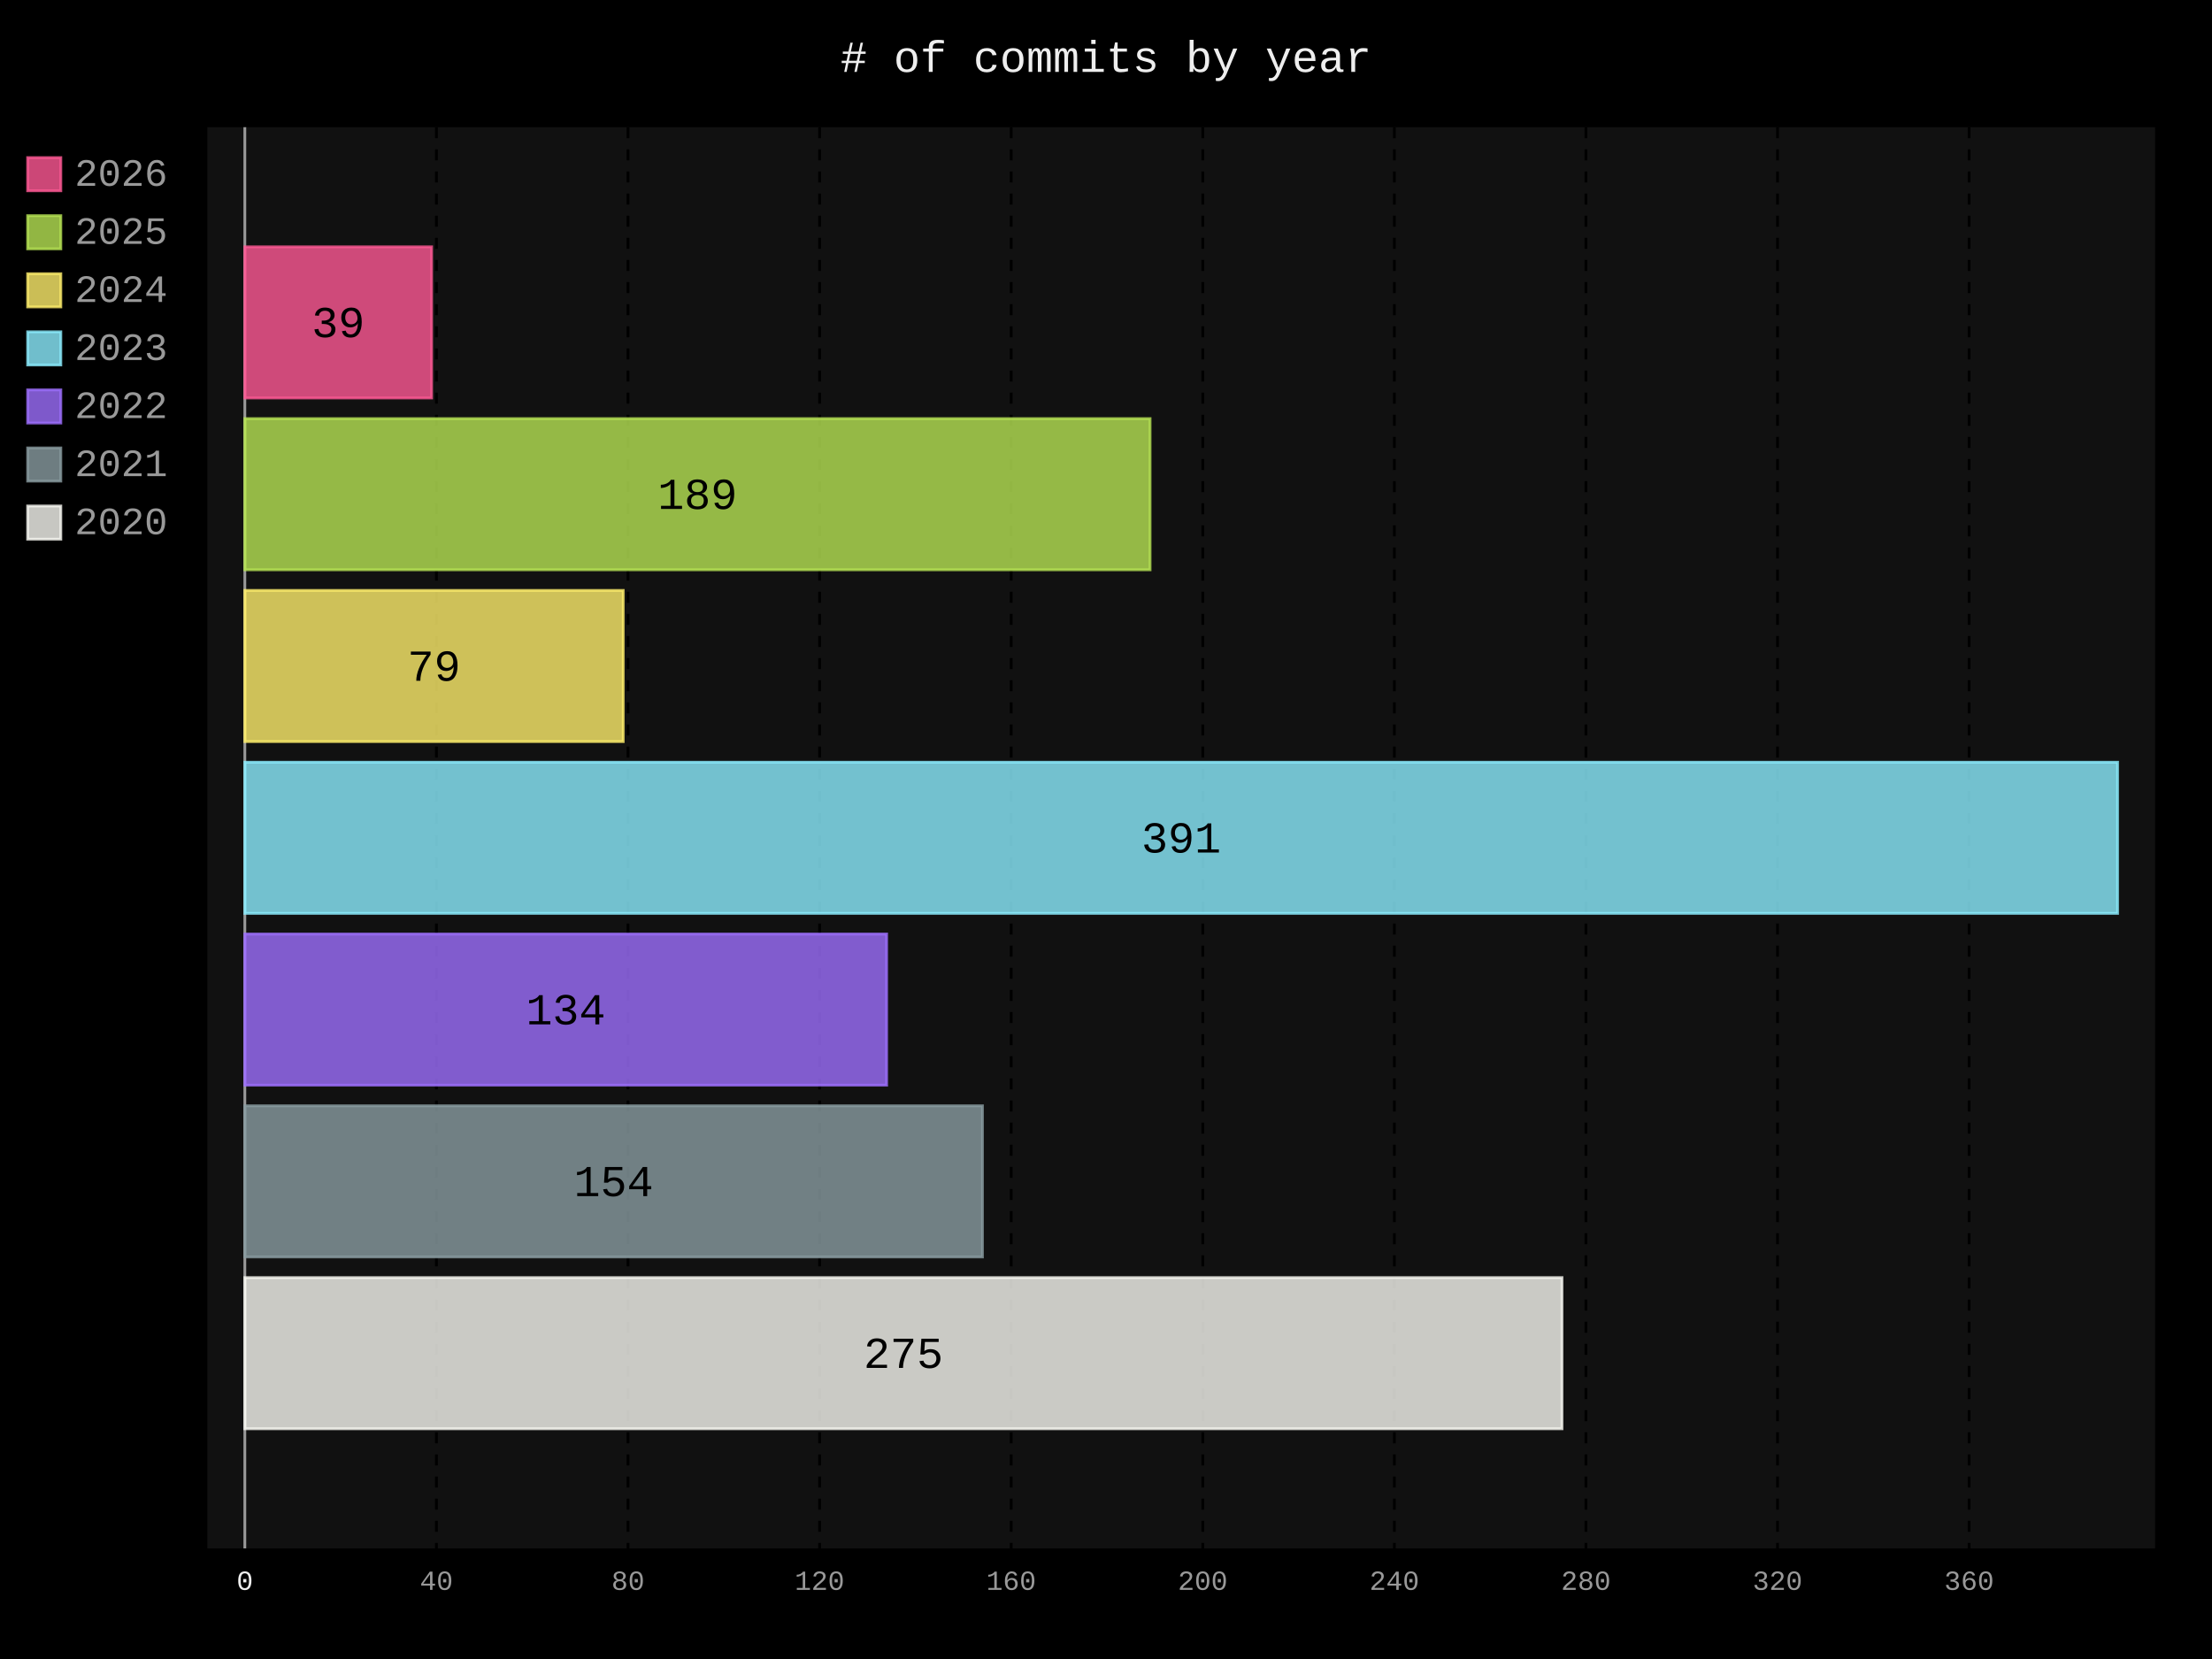
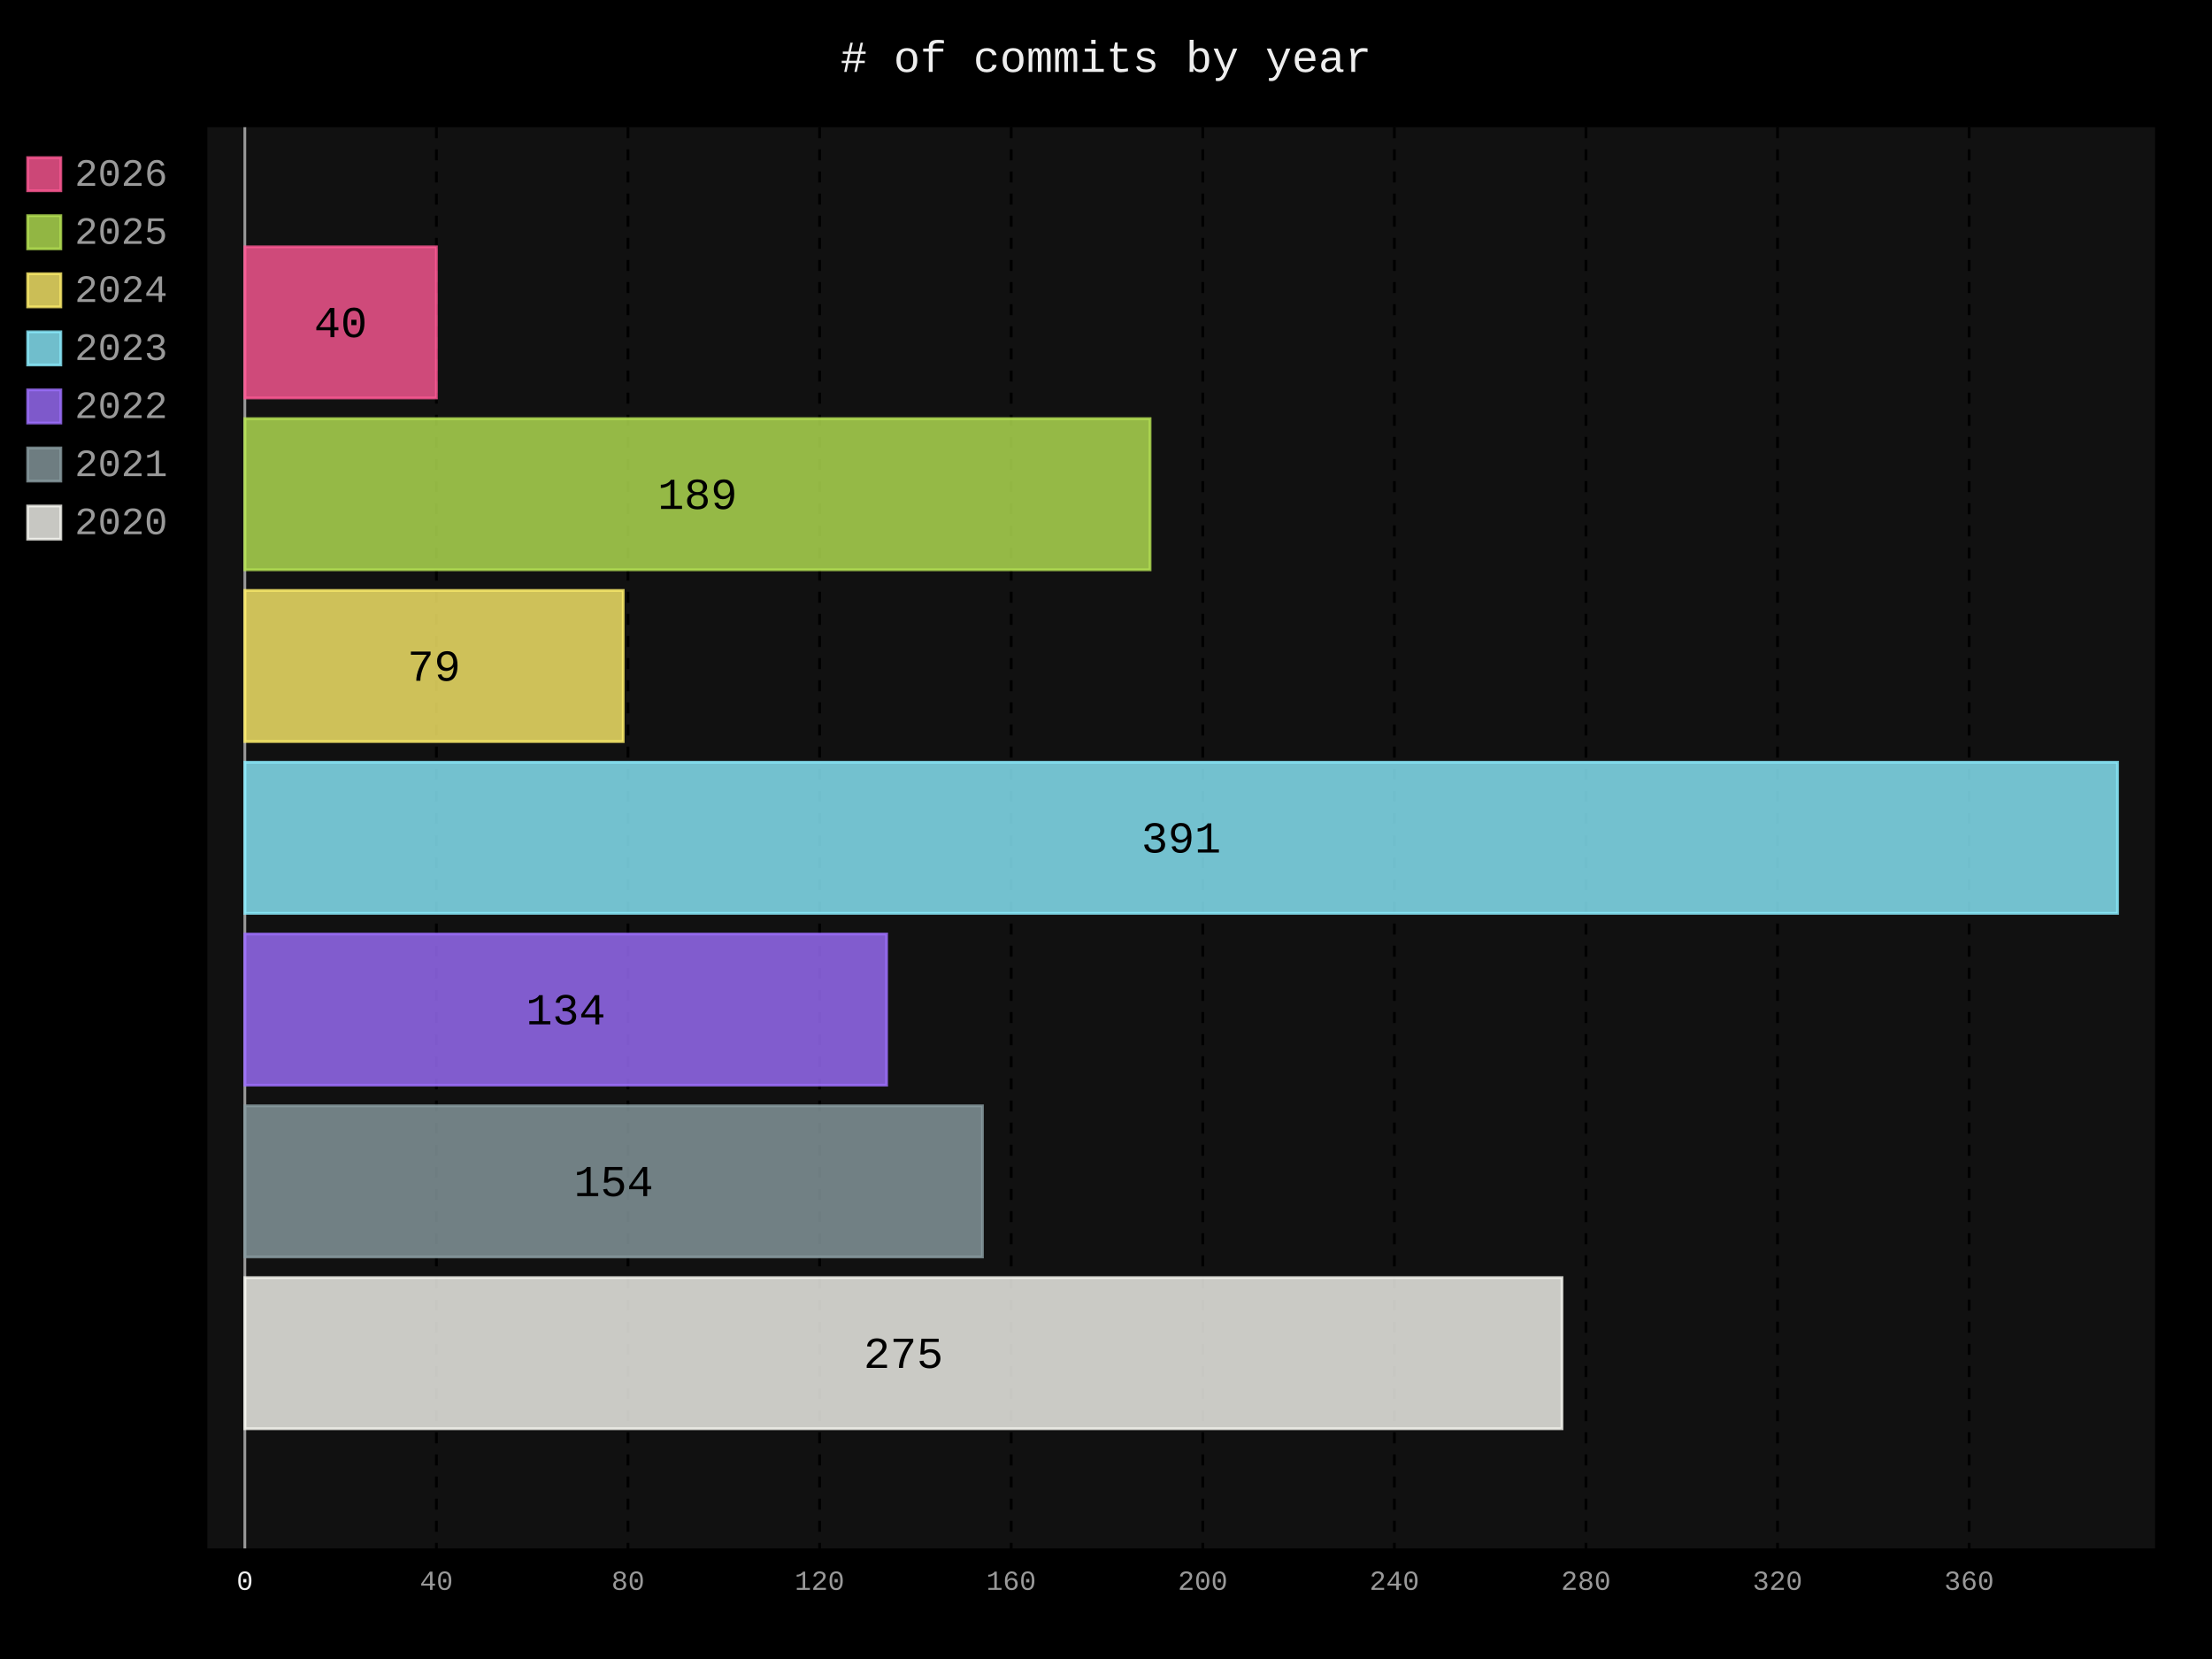
- <svg xmlns="http://www.w3.org/2000/svg" id="chart-16a387a8-c042-46d9-ad56-7d21bb3a9171" class="pygal-chart" viewBox="0 0 800 600">
+ <svg xmlns="http://www.w3.org/2000/svg" id="chart-cf4a9510-b0b2-442f-ae75-e3fb66a57b27" class="pygal-chart" viewBox="0 0 800 600">
  <defs>
-     <style type="text/css">#chart-16a387a8-c042-46d9-ad56-7d21bb3a9171{-webkit-user-select:none;-webkit-font-smoothing:antialiased;font-family:Consolas,"Liberation Mono",Menlo,Courier,monospace}#chart-16a387a8-c042-46d9-ad56-7d21bb3a9171 .title{font-family:Consolas,"Liberation Mono",Menlo,Courier,monospace;font-size:16px}#chart-16a387a8-c042-46d9-ad56-7d21bb3a9171 .legends .legend text{font-family:Consolas,"Liberation Mono",Menlo,Courier,monospace;font-size:14px}#chart-16a387a8-c042-46d9-ad56-7d21bb3a9171 .axis text{font-family:Consolas,"Liberation Mono",Menlo,Courier,monospace;font-size:10px}#chart-16a387a8-c042-46d9-ad56-7d21bb3a9171 .axis text.major{font-family:Consolas,"Liberation Mono",Menlo,Courier,monospace;font-size:10px}#chart-16a387a8-c042-46d9-ad56-7d21bb3a9171 .text-overlay text.value{font-family:Consolas,"Liberation Mono",Menlo,Courier,monospace;font-size:16px}#chart-16a387a8-c042-46d9-ad56-7d21bb3a9171 .text-overlay text.label{font-family:Consolas,"Liberation Mono",Menlo,Courier,monospace;font-size:10px}#chart-16a387a8-c042-46d9-ad56-7d21bb3a9171 .tooltip{font-family:Consolas,"Liberation Mono",Menlo,Courier,monospace;font-size:14px}#chart-16a387a8-c042-46d9-ad56-7d21bb3a9171 text.no_data{font-family:Consolas,"Liberation Mono",Menlo,Courier,monospace;font-size:64px}
- #chart-16a387a8-c042-46d9-ad56-7d21bb3a9171{background-color:black}#chart-16a387a8-c042-46d9-ad56-7d21bb3a9171 path,#chart-16a387a8-c042-46d9-ad56-7d21bb3a9171 line,#chart-16a387a8-c042-46d9-ad56-7d21bb3a9171 rect,#chart-16a387a8-c042-46d9-ad56-7d21bb3a9171 circle{-webkit-transition:250ms;-moz-transition:250ms;transition:250ms}#chart-16a387a8-c042-46d9-ad56-7d21bb3a9171 .graph &gt; .background{fill:black}#chart-16a387a8-c042-46d9-ad56-7d21bb3a9171 .plot &gt; .background{fill:#111}#chart-16a387a8-c042-46d9-ad56-7d21bb3a9171 .graph{fill:#999}#chart-16a387a8-c042-46d9-ad56-7d21bb3a9171 text.no_data{fill:#eee}#chart-16a387a8-c042-46d9-ad56-7d21bb3a9171 .title{fill:#eee}#chart-16a387a8-c042-46d9-ad56-7d21bb3a9171 .legends .legend text{fill:#999}#chart-16a387a8-c042-46d9-ad56-7d21bb3a9171 .legends .legend:hover text{fill:#eee}#chart-16a387a8-c042-46d9-ad56-7d21bb3a9171 .axis .line{stroke:#eee}#chart-16a387a8-c042-46d9-ad56-7d21bb3a9171 .axis .guide.line{stroke:#555}#chart-16a387a8-c042-46d9-ad56-7d21bb3a9171 .axis .major.line{stroke:#999}#chart-16a387a8-c042-46d9-ad56-7d21bb3a9171 .axis text.major{fill:#eee}#chart-16a387a8-c042-46d9-ad56-7d21bb3a9171 .axis.y .guides:hover .guide.line,#chart-16a387a8-c042-46d9-ad56-7d21bb3a9171 .line-graph .axis.x .guides:hover .guide.line,#chart-16a387a8-c042-46d9-ad56-7d21bb3a9171 .stackedline-graph .axis.x .guides:hover .guide.line,#chart-16a387a8-c042-46d9-ad56-7d21bb3a9171 .xy-graph .axis.x .guides:hover .guide.line{stroke:#eee}#chart-16a387a8-c042-46d9-ad56-7d21bb3a9171 .axis .guides:hover text{fill:#eee}#chart-16a387a8-c042-46d9-ad56-7d21bb3a9171 .reactive{fill-opacity:.8;stroke-opacity:.8;stroke-width:1}#chart-16a387a8-c042-46d9-ad56-7d21bb3a9171 .ci{stroke:#999}#chart-16a387a8-c042-46d9-ad56-7d21bb3a9171 .reactive.active,#chart-16a387a8-c042-46d9-ad56-7d21bb3a9171 .active .reactive{fill-opacity:.4;stroke-opacity:.9;stroke-width:4}#chart-16a387a8-c042-46d9-ad56-7d21bb3a9171 .ci .reactive.active{stroke-width:1.5}#chart-16a387a8-c042-46d9-ad56-7d21bb3a9171 .series text{fill:#eee}#chart-16a387a8-c042-46d9-ad56-7d21bb3a9171 .tooltip rect{fill:#111;stroke:#eee;-webkit-transition:opacity 250ms;-moz-transition:opacity 250ms;transition:opacity 250ms}#chart-16a387a8-c042-46d9-ad56-7d21bb3a9171 .tooltip .label{fill:#999}#chart-16a387a8-c042-46d9-ad56-7d21bb3a9171 .tooltip .label{fill:#999}#chart-16a387a8-c042-46d9-ad56-7d21bb3a9171 .tooltip .legend{font-size:.8em;fill:#555}#chart-16a387a8-c042-46d9-ad56-7d21bb3a9171 .tooltip .x_label{font-size:.6em;fill:#eee}#chart-16a387a8-c042-46d9-ad56-7d21bb3a9171 .tooltip .xlink{font-size:.5em;text-decoration:underline}#chart-16a387a8-c042-46d9-ad56-7d21bb3a9171 .tooltip .value{font-size:1.5em}#chart-16a387a8-c042-46d9-ad56-7d21bb3a9171 .bound{font-size:.5em}#chart-16a387a8-c042-46d9-ad56-7d21bb3a9171 .max-value{font-size:.75em;fill:#555}#chart-16a387a8-c042-46d9-ad56-7d21bb3a9171 .map-element{fill:#111;stroke:#555 !important}#chart-16a387a8-c042-46d9-ad56-7d21bb3a9171 .map-element .reactive{fill-opacity:inherit;stroke-opacity:inherit}#chart-16a387a8-c042-46d9-ad56-7d21bb3a9171 .color-0,#chart-16a387a8-c042-46d9-ad56-7d21bb3a9171 .color-0 a:visited{stroke:#ff5995;fill:#ff5995}#chart-16a387a8-c042-46d9-ad56-7d21bb3a9171 .color-1,#chart-16a387a8-c042-46d9-ad56-7d21bb3a9171 .color-1 a:visited{stroke:#b6e354;fill:#b6e354}#chart-16a387a8-c042-46d9-ad56-7d21bb3a9171 .color-2,#chart-16a387a8-c042-46d9-ad56-7d21bb3a9171 .color-2 a:visited{stroke:#feed6c;fill:#feed6c}#chart-16a387a8-c042-46d9-ad56-7d21bb3a9171 .color-3,#chart-16a387a8-c042-46d9-ad56-7d21bb3a9171 .color-3 a:visited{stroke:#8cedff;fill:#8cedff}#chart-16a387a8-c042-46d9-ad56-7d21bb3a9171 .color-4,#chart-16a387a8-c042-46d9-ad56-7d21bb3a9171 .color-4 a:visited{stroke:#9e6ffe;fill:#9e6ffe}#chart-16a387a8-c042-46d9-ad56-7d21bb3a9171 .color-5,#chart-16a387a8-c042-46d9-ad56-7d21bb3a9171 .color-5 a:visited{stroke:#899ca1;fill:#899ca1}#chart-16a387a8-c042-46d9-ad56-7d21bb3a9171 .color-6,#chart-16a387a8-c042-46d9-ad56-7d21bb3a9171 .color-6 a:visited{stroke:#f8f8f2;fill:#f8f8f2}#chart-16a387a8-c042-46d9-ad56-7d21bb3a9171 .text-overlay .color-0 text{fill:black}#chart-16a387a8-c042-46d9-ad56-7d21bb3a9171 .text-overlay .color-1 text{fill:black}#chart-16a387a8-c042-46d9-ad56-7d21bb3a9171 .text-overlay .color-2 text{fill:black}#chart-16a387a8-c042-46d9-ad56-7d21bb3a9171 .text-overlay .color-3 text{fill:black}#chart-16a387a8-c042-46d9-ad56-7d21bb3a9171 .text-overlay .color-4 text{fill:black}#chart-16a387a8-c042-46d9-ad56-7d21bb3a9171 .text-overlay .color-5 text{fill:black}#chart-16a387a8-c042-46d9-ad56-7d21bb3a9171 .text-overlay .color-6 text{fill:black}
- #chart-16a387a8-c042-46d9-ad56-7d21bb3a9171 text.no_data{text-anchor:middle}#chart-16a387a8-c042-46d9-ad56-7d21bb3a9171 .guide.line{fill:none}#chart-16a387a8-c042-46d9-ad56-7d21bb3a9171 .centered{text-anchor:middle}#chart-16a387a8-c042-46d9-ad56-7d21bb3a9171 .title{text-anchor:middle}#chart-16a387a8-c042-46d9-ad56-7d21bb3a9171 .legends .legend text{fill-opacity:1}#chart-16a387a8-c042-46d9-ad56-7d21bb3a9171 .axis.x text{text-anchor:middle}#chart-16a387a8-c042-46d9-ad56-7d21bb3a9171 .axis.x:not(.web) text[transform]{text-anchor:start}#chart-16a387a8-c042-46d9-ad56-7d21bb3a9171 .axis.x:not(.web) text[transform].backwards{text-anchor:end}#chart-16a387a8-c042-46d9-ad56-7d21bb3a9171 .axis.y text{text-anchor:end}#chart-16a387a8-c042-46d9-ad56-7d21bb3a9171 .axis.y text[transform].backwards{text-anchor:start}#chart-16a387a8-c042-46d9-ad56-7d21bb3a9171 .axis.y2 text{text-anchor:start}#chart-16a387a8-c042-46d9-ad56-7d21bb3a9171 .axis.y2 text[transform].backwards{text-anchor:end}#chart-16a387a8-c042-46d9-ad56-7d21bb3a9171 .axis .guide.line{stroke-dasharray:4,4;stroke:black}#chart-16a387a8-c042-46d9-ad56-7d21bb3a9171 .axis .major.guide.line{stroke-dasharray:6,6;stroke:black}#chart-16a387a8-c042-46d9-ad56-7d21bb3a9171 .horizontal .axis.y .guide.line,#chart-16a387a8-c042-46d9-ad56-7d21bb3a9171 .horizontal .axis.y2 .guide.line,#chart-16a387a8-c042-46d9-ad56-7d21bb3a9171 .vertical .axis.x .guide.line{opacity:0}#chart-16a387a8-c042-46d9-ad56-7d21bb3a9171 .horizontal .axis.always_show .guide.line,#chart-16a387a8-c042-46d9-ad56-7d21bb3a9171 .vertical .axis.always_show .guide.line{opacity:1 !important}#chart-16a387a8-c042-46d9-ad56-7d21bb3a9171 .axis.y .guides:hover .guide.line,#chart-16a387a8-c042-46d9-ad56-7d21bb3a9171 .axis.y2 .guides:hover .guide.line,#chart-16a387a8-c042-46d9-ad56-7d21bb3a9171 .axis.x .guides:hover .guide.line{opacity:1}#chart-16a387a8-c042-46d9-ad56-7d21bb3a9171 .axis .guides:hover text{opacity:1}#chart-16a387a8-c042-46d9-ad56-7d21bb3a9171 .nofill{fill:none}#chart-16a387a8-c042-46d9-ad56-7d21bb3a9171 .subtle-fill{fill-opacity:.2}#chart-16a387a8-c042-46d9-ad56-7d21bb3a9171 .dot{stroke-width:1px;fill-opacity:1;stroke-opacity:1}#chart-16a387a8-c042-46d9-ad56-7d21bb3a9171 .dot.active{stroke-width:5px}#chart-16a387a8-c042-46d9-ad56-7d21bb3a9171 .dot.negative{fill:transparent}#chart-16a387a8-c042-46d9-ad56-7d21bb3a9171 text,#chart-16a387a8-c042-46d9-ad56-7d21bb3a9171 tspan{stroke:none !important}#chart-16a387a8-c042-46d9-ad56-7d21bb3a9171 .series text.active{opacity:1}#chart-16a387a8-c042-46d9-ad56-7d21bb3a9171 .tooltip rect{fill-opacity:.95;stroke-width:.5}#chart-16a387a8-c042-46d9-ad56-7d21bb3a9171 .tooltip text{fill-opacity:1}#chart-16a387a8-c042-46d9-ad56-7d21bb3a9171 .showable{visibility:hidden}#chart-16a387a8-c042-46d9-ad56-7d21bb3a9171 .showable.shown{visibility:visible}#chart-16a387a8-c042-46d9-ad56-7d21bb3a9171 .gauge-background{fill:rgba(229,229,229,1);stroke:none}#chart-16a387a8-c042-46d9-ad56-7d21bb3a9171 .bg-lines{stroke:black;stroke-width:2px}</style>
+     <style type="text/css">#chart-cf4a9510-b0b2-442f-ae75-e3fb66a57b27{-webkit-user-select:none;-webkit-font-smoothing:antialiased;font-family:Consolas,"Liberation Mono",Menlo,Courier,monospace}#chart-cf4a9510-b0b2-442f-ae75-e3fb66a57b27 .title{font-family:Consolas,"Liberation Mono",Menlo,Courier,monospace;font-size:16px}#chart-cf4a9510-b0b2-442f-ae75-e3fb66a57b27 .legends .legend text{font-family:Consolas,"Liberation Mono",Menlo,Courier,monospace;font-size:14px}#chart-cf4a9510-b0b2-442f-ae75-e3fb66a57b27 .axis text{font-family:Consolas,"Liberation Mono",Menlo,Courier,monospace;font-size:10px}#chart-cf4a9510-b0b2-442f-ae75-e3fb66a57b27 .axis text.major{font-family:Consolas,"Liberation Mono",Menlo,Courier,monospace;font-size:10px}#chart-cf4a9510-b0b2-442f-ae75-e3fb66a57b27 .text-overlay text.value{font-family:Consolas,"Liberation Mono",Menlo,Courier,monospace;font-size:16px}#chart-cf4a9510-b0b2-442f-ae75-e3fb66a57b27 .text-overlay text.label{font-family:Consolas,"Liberation Mono",Menlo,Courier,monospace;font-size:10px}#chart-cf4a9510-b0b2-442f-ae75-e3fb66a57b27 .tooltip{font-family:Consolas,"Liberation Mono",Menlo,Courier,monospace;font-size:14px}#chart-cf4a9510-b0b2-442f-ae75-e3fb66a57b27 text.no_data{font-family:Consolas,"Liberation Mono",Menlo,Courier,monospace;font-size:64px}
+ #chart-cf4a9510-b0b2-442f-ae75-e3fb66a57b27{background-color:black}#chart-cf4a9510-b0b2-442f-ae75-e3fb66a57b27 path,#chart-cf4a9510-b0b2-442f-ae75-e3fb66a57b27 line,#chart-cf4a9510-b0b2-442f-ae75-e3fb66a57b27 rect,#chart-cf4a9510-b0b2-442f-ae75-e3fb66a57b27 circle{-webkit-transition:250ms;-moz-transition:250ms;transition:250ms}#chart-cf4a9510-b0b2-442f-ae75-e3fb66a57b27 .graph &gt; .background{fill:black}#chart-cf4a9510-b0b2-442f-ae75-e3fb66a57b27 .plot &gt; .background{fill:#111}#chart-cf4a9510-b0b2-442f-ae75-e3fb66a57b27 .graph{fill:#999}#chart-cf4a9510-b0b2-442f-ae75-e3fb66a57b27 text.no_data{fill:#eee}#chart-cf4a9510-b0b2-442f-ae75-e3fb66a57b27 .title{fill:#eee}#chart-cf4a9510-b0b2-442f-ae75-e3fb66a57b27 .legends .legend text{fill:#999}#chart-cf4a9510-b0b2-442f-ae75-e3fb66a57b27 .legends .legend:hover text{fill:#eee}#chart-cf4a9510-b0b2-442f-ae75-e3fb66a57b27 .axis .line{stroke:#eee}#chart-cf4a9510-b0b2-442f-ae75-e3fb66a57b27 .axis .guide.line{stroke:#555}#chart-cf4a9510-b0b2-442f-ae75-e3fb66a57b27 .axis .major.line{stroke:#999}#chart-cf4a9510-b0b2-442f-ae75-e3fb66a57b27 .axis text.major{fill:#eee}#chart-cf4a9510-b0b2-442f-ae75-e3fb66a57b27 .axis.y .guides:hover .guide.line,#chart-cf4a9510-b0b2-442f-ae75-e3fb66a57b27 .line-graph .axis.x .guides:hover .guide.line,#chart-cf4a9510-b0b2-442f-ae75-e3fb66a57b27 .stackedline-graph .axis.x .guides:hover .guide.line,#chart-cf4a9510-b0b2-442f-ae75-e3fb66a57b27 .xy-graph .axis.x .guides:hover .guide.line{stroke:#eee}#chart-cf4a9510-b0b2-442f-ae75-e3fb66a57b27 .axis .guides:hover text{fill:#eee}#chart-cf4a9510-b0b2-442f-ae75-e3fb66a57b27 .reactive{fill-opacity:.8;stroke-opacity:.8;stroke-width:1}#chart-cf4a9510-b0b2-442f-ae75-e3fb66a57b27 .ci{stroke:#999}#chart-cf4a9510-b0b2-442f-ae75-e3fb66a57b27 .reactive.active,#chart-cf4a9510-b0b2-442f-ae75-e3fb66a57b27 .active .reactive{fill-opacity:.4;stroke-opacity:.9;stroke-width:4}#chart-cf4a9510-b0b2-442f-ae75-e3fb66a57b27 .ci .reactive.active{stroke-width:1.5}#chart-cf4a9510-b0b2-442f-ae75-e3fb66a57b27 .series text{fill:#eee}#chart-cf4a9510-b0b2-442f-ae75-e3fb66a57b27 .tooltip rect{fill:#111;stroke:#eee;-webkit-transition:opacity 250ms;-moz-transition:opacity 250ms;transition:opacity 250ms}#chart-cf4a9510-b0b2-442f-ae75-e3fb66a57b27 .tooltip .label{fill:#999}#chart-cf4a9510-b0b2-442f-ae75-e3fb66a57b27 .tooltip .label{fill:#999}#chart-cf4a9510-b0b2-442f-ae75-e3fb66a57b27 .tooltip .legend{font-size:.8em;fill:#555}#chart-cf4a9510-b0b2-442f-ae75-e3fb66a57b27 .tooltip .x_label{font-size:.6em;fill:#eee}#chart-cf4a9510-b0b2-442f-ae75-e3fb66a57b27 .tooltip .xlink{font-size:.5em;text-decoration:underline}#chart-cf4a9510-b0b2-442f-ae75-e3fb66a57b27 .tooltip .value{font-size:1.5em}#chart-cf4a9510-b0b2-442f-ae75-e3fb66a57b27 .bound{font-size:.5em}#chart-cf4a9510-b0b2-442f-ae75-e3fb66a57b27 .max-value{font-size:.75em;fill:#555}#chart-cf4a9510-b0b2-442f-ae75-e3fb66a57b27 .map-element{fill:#111;stroke:#555 !important}#chart-cf4a9510-b0b2-442f-ae75-e3fb66a57b27 .map-element .reactive{fill-opacity:inherit;stroke-opacity:inherit}#chart-cf4a9510-b0b2-442f-ae75-e3fb66a57b27 .color-0,#chart-cf4a9510-b0b2-442f-ae75-e3fb66a57b27 .color-0 a:visited{stroke:#ff5995;fill:#ff5995}#chart-cf4a9510-b0b2-442f-ae75-e3fb66a57b27 .color-1,#chart-cf4a9510-b0b2-442f-ae75-e3fb66a57b27 .color-1 a:visited{stroke:#b6e354;fill:#b6e354}#chart-cf4a9510-b0b2-442f-ae75-e3fb66a57b27 .color-2,#chart-cf4a9510-b0b2-442f-ae75-e3fb66a57b27 .color-2 a:visited{stroke:#feed6c;fill:#feed6c}#chart-cf4a9510-b0b2-442f-ae75-e3fb66a57b27 .color-3,#chart-cf4a9510-b0b2-442f-ae75-e3fb66a57b27 .color-3 a:visited{stroke:#8cedff;fill:#8cedff}#chart-cf4a9510-b0b2-442f-ae75-e3fb66a57b27 .color-4,#chart-cf4a9510-b0b2-442f-ae75-e3fb66a57b27 .color-4 a:visited{stroke:#9e6ffe;fill:#9e6ffe}#chart-cf4a9510-b0b2-442f-ae75-e3fb66a57b27 .color-5,#chart-cf4a9510-b0b2-442f-ae75-e3fb66a57b27 .color-5 a:visited{stroke:#899ca1;fill:#899ca1}#chart-cf4a9510-b0b2-442f-ae75-e3fb66a57b27 .color-6,#chart-cf4a9510-b0b2-442f-ae75-e3fb66a57b27 .color-6 a:visited{stroke:#f8f8f2;fill:#f8f8f2}#chart-cf4a9510-b0b2-442f-ae75-e3fb66a57b27 .text-overlay .color-0 text{fill:black}#chart-cf4a9510-b0b2-442f-ae75-e3fb66a57b27 .text-overlay .color-1 text{fill:black}#chart-cf4a9510-b0b2-442f-ae75-e3fb66a57b27 .text-overlay .color-2 text{fill:black}#chart-cf4a9510-b0b2-442f-ae75-e3fb66a57b27 .text-overlay .color-3 text{fill:black}#chart-cf4a9510-b0b2-442f-ae75-e3fb66a57b27 .text-overlay .color-4 text{fill:black}#chart-cf4a9510-b0b2-442f-ae75-e3fb66a57b27 .text-overlay .color-5 text{fill:black}#chart-cf4a9510-b0b2-442f-ae75-e3fb66a57b27 .text-overlay .color-6 text{fill:black}
+ #chart-cf4a9510-b0b2-442f-ae75-e3fb66a57b27 text.no_data{text-anchor:middle}#chart-cf4a9510-b0b2-442f-ae75-e3fb66a57b27 .guide.line{fill:none}#chart-cf4a9510-b0b2-442f-ae75-e3fb66a57b27 .centered{text-anchor:middle}#chart-cf4a9510-b0b2-442f-ae75-e3fb66a57b27 .title{text-anchor:middle}#chart-cf4a9510-b0b2-442f-ae75-e3fb66a57b27 .legends .legend text{fill-opacity:1}#chart-cf4a9510-b0b2-442f-ae75-e3fb66a57b27 .axis.x text{text-anchor:middle}#chart-cf4a9510-b0b2-442f-ae75-e3fb66a57b27 .axis.x:not(.web) text[transform]{text-anchor:start}#chart-cf4a9510-b0b2-442f-ae75-e3fb66a57b27 .axis.x:not(.web) text[transform].backwards{text-anchor:end}#chart-cf4a9510-b0b2-442f-ae75-e3fb66a57b27 .axis.y text{text-anchor:end}#chart-cf4a9510-b0b2-442f-ae75-e3fb66a57b27 .axis.y text[transform].backwards{text-anchor:start}#chart-cf4a9510-b0b2-442f-ae75-e3fb66a57b27 .axis.y2 text{text-anchor:start}#chart-cf4a9510-b0b2-442f-ae75-e3fb66a57b27 .axis.y2 text[transform].backwards{text-anchor:end}#chart-cf4a9510-b0b2-442f-ae75-e3fb66a57b27 .axis .guide.line{stroke-dasharray:4,4;stroke:black}#chart-cf4a9510-b0b2-442f-ae75-e3fb66a57b27 .axis .major.guide.line{stroke-dasharray:6,6;stroke:black}#chart-cf4a9510-b0b2-442f-ae75-e3fb66a57b27 .horizontal .axis.y .guide.line,#chart-cf4a9510-b0b2-442f-ae75-e3fb66a57b27 .horizontal .axis.y2 .guide.line,#chart-cf4a9510-b0b2-442f-ae75-e3fb66a57b27 .vertical .axis.x .guide.line{opacity:0}#chart-cf4a9510-b0b2-442f-ae75-e3fb66a57b27 .horizontal .axis.always_show .guide.line,#chart-cf4a9510-b0b2-442f-ae75-e3fb66a57b27 .vertical .axis.always_show .guide.line{opacity:1 !important}#chart-cf4a9510-b0b2-442f-ae75-e3fb66a57b27 .axis.y .guides:hover .guide.line,#chart-cf4a9510-b0b2-442f-ae75-e3fb66a57b27 .axis.y2 .guides:hover .guide.line,#chart-cf4a9510-b0b2-442f-ae75-e3fb66a57b27 .axis.x .guides:hover .guide.line{opacity:1}#chart-cf4a9510-b0b2-442f-ae75-e3fb66a57b27 .axis .guides:hover text{opacity:1}#chart-cf4a9510-b0b2-442f-ae75-e3fb66a57b27 .nofill{fill:none}#chart-cf4a9510-b0b2-442f-ae75-e3fb66a57b27 .subtle-fill{fill-opacity:.2}#chart-cf4a9510-b0b2-442f-ae75-e3fb66a57b27 .dot{stroke-width:1px;fill-opacity:1;stroke-opacity:1}#chart-cf4a9510-b0b2-442f-ae75-e3fb66a57b27 .dot.active{stroke-width:5px}#chart-cf4a9510-b0b2-442f-ae75-e3fb66a57b27 .dot.negative{fill:transparent}#chart-cf4a9510-b0b2-442f-ae75-e3fb66a57b27 text,#chart-cf4a9510-b0b2-442f-ae75-e3fb66a57b27 tspan{stroke:none !important}#chart-cf4a9510-b0b2-442f-ae75-e3fb66a57b27 .series text.active{opacity:1}#chart-cf4a9510-b0b2-442f-ae75-e3fb66a57b27 .tooltip rect{fill-opacity:.95;stroke-width:.5}#chart-cf4a9510-b0b2-442f-ae75-e3fb66a57b27 .tooltip text{fill-opacity:1}#chart-cf4a9510-b0b2-442f-ae75-e3fb66a57b27 .showable{visibility:hidden}#chart-cf4a9510-b0b2-442f-ae75-e3fb66a57b27 .showable.shown{visibility:visible}#chart-cf4a9510-b0b2-442f-ae75-e3fb66a57b27 .gauge-background{fill:rgba(229,229,229,1);stroke:none}#chart-cf4a9510-b0b2-442f-ae75-e3fb66a57b27 .bg-lines{stroke:black;stroke-width:2px}</style>
  </defs>
  <g class="graph horizontalbar-graph horizontal">
    <rect x="0" y="0" width="800" height="600" class="background" />
    <g transform="translate(75, 46)" class="plot">
      <rect x="0" y="0" width="704.4" height="514" class="background" />
      <g class="axis x always_show">
        <g class="guides">
          <path d="M13.546 0 v514" class="axis major line" />
          <text x="13.546" y="529.0" class="major">0</text>
        </g>
        <g class="guides">
          <path d="M82.836 0 v514" class="guide line" />
          <text x="82.836" y="529.0" class="">40</text>
        </g>
        <g class="guides">
          <path d="M152.126 0 v514" class="guide line" />
          <text x="152.126" y="529.0" class="">80</text>
        </g>
        <g class="guides">
          <path d="M221.416 0 v514" class="guide line" />
          <text x="221.416" y="529.0" class="">120</text>
        </g>
        <g class="guides">
          <path d="M290.705 0 v514" class="guide line" />
          <text x="290.705" y="529.0" class="">160</text>
        </g>
        <g class="guides">
          <path d="M359.995 0 v514" class="guide line" />
          <text x="359.995" y="529.0" class="">200</text>
        </g>
        <g class="guides">
          <path d="M429.285 0 v514" class="guide line" />
          <text x="429.285" y="529.0" class="">240</text>
        </g>
        <g class="guides">
          <path d="M498.575 0 v514" class="guide line" />
          <text x="498.575" y="529.0" class="">280</text>
        </g>
        <g class="guides">
          <path d="M567.864 0 v514" class="guide line" />
          <text x="567.864" y="529.0" class="">320</text>
        </g>
        <g class="guides">
          <path d="M637.154 0 v514" class="guide line" />
          <text x="637.154" y="529.0" class="">360</text>
        </g>
      </g>
      <g class="series serie-6 color-6">
        <g class="bars">
          <g class="bar">
            <rect x="13.546" y="416.058" rx="0" ry="0" width="476.367" height="54.676" class="rect reactive tooltip-trigger" />
          </g>
        </g>
      </g>
      <g class="series serie-5 color-5">
        <g class="bars">
          <g class="bar">
            <rect x="13.546" y="353.926" rx="0" ry="0" width="266.766" height="54.676" class="rect reactive tooltip-trigger" />
          </g>
        </g>
      </g>
      <g class="series serie-4 color-4">
        <g class="bars">
          <g class="bar">
            <rect x="13.546" y="291.794" rx="0" ry="0" width="232.121" height="54.676" class="rect reactive tooltip-trigger" />
          </g>
        </g>
      </g>
      <g class="series serie-3 color-3">
        <g class="bars">
          <g class="bar">
            <rect x="13.546" y="229.662" rx="0" ry="0" width="677.308" height="54.676" class="rect reactive tooltip-trigger" />
          </g>
        </g>
      </g>
      <g class="series serie-2 color-2">
        <g class="bars">
          <g class="bar">
            <rect x="13.546" y="167.53" rx="0" ry="0" width="136.847" height="54.676" class="rect reactive tooltip-trigger" />
          </g>
        </g>
      </g>
      <g class="series serie-1 color-1">
        <g class="bars">
          <g class="bar">
            <rect x="13.546" y="105.398" rx="0" ry="0" width="327.394" height="54.676" class="rect reactive tooltip-trigger" />
          </g>
        </g>
      </g>
      <g class="series serie-0 color-0">
        <g class="bars">
          <g class="bar">
-             <rect x="13.546" y="43.266" rx="0" ry="0" width="67.558" height="54.676" class="rect reactive tooltip-trigger" />
+             <rect x="13.546" y="43.266" rx="0" ry="0" width="69.29" height="54.676" class="rect reactive tooltip-trigger" />
          </g>
        </g>
      </g>
    </g>
    <g class="titles">
      <text x="400.0" y="26" class="title plot_title"># of commits by year</text>
    </g>
    <g transform="translate(75, 46)" class="plot overlay">
      <g class="series serie-6 color-6" />
      <g class="series serie-5 color-5" />
      <g class="series serie-4 color-4" />
      <g class="series serie-3 color-3" />
      <g class="series serie-2 color-2" />
      <g class="series serie-1 color-1" />
      <g class="series serie-0 color-0" />
    </g>
    <g transform="translate(75, 46)" class="plot text-overlay">
      <g class="series serie-6 color-6">
        <text text-anchor="middle" x="251.73" y="448.729" class="value">275</text>
      </g>
      <g class="series serie-5 color-5">
        <text text-anchor="middle" x="146.929" y="386.597" class="value">154</text>
      </g>
      <g class="series serie-4 color-4">
        <text text-anchor="middle" x="129.607" y="324.465" class="value">134</text>
      </g>
      <g class="series serie-3 color-3">
        <text text-anchor="middle" x="352.2" y="262.333" class="value">391</text>
      </g>
      <g class="series serie-2 color-2">
        <text text-anchor="middle" x="81.97" y="200.201" class="value">79</text>
      </g>
      <g class="series serie-1 color-1">
        <text text-anchor="middle" x="177.243" y="138.07" class="value">189</text>
      </g>
      <g class="series serie-0 color-0">
-         <text text-anchor="middle" x="47.325" y="75.938" class="value">39</text>
+         <text text-anchor="middle" x="48.191" y="75.938" class="value">40</text>
      </g>
    </g>
    <g transform="translate(75, 46)" class="plot tooltip-overlay">
      <g transform="translate(0 0)" style="opacity: 0" class="tooltip">
        <rect rx="0" ry="0" width="0" height="0" class="tooltip-box" />
        <g class="text" />
      </g>
    </g>
    <g transform="translate(10, 56)" class="legends">
      <g id="activate-serie-0" class="legend reactive activate-serie">
        <rect x="0.0" y="1.0" width="12" height="12" class="color-0 reactive" />
        <text x="17.0" y="11.2">2026</text>
      </g>
      <g id="activate-serie-1" class="legend reactive activate-serie">
        <rect x="0.0" y="22.0" width="12" height="12" class="color-1 reactive" />
        <text x="17.0" y="32.2">2025</text>
      </g>
      <g id="activate-serie-2" class="legend reactive activate-serie">
        <rect x="0.0" y="43.0" width="12" height="12" class="color-2 reactive" />
        <text x="17.0" y="53.2">2024</text>
      </g>
      <g id="activate-serie-3" class="legend reactive activate-serie">
        <rect x="0.0" y="64.0" width="12" height="12" class="color-3 reactive" />
        <text x="17.0" y="74.2">2023</text>
      </g>
      <g id="activate-serie-4" class="legend reactive activate-serie">
        <rect x="0.0" y="85.0" width="12" height="12" class="color-4 reactive" />
        <text x="17.0" y="95.2">2022</text>
      </g>
      <g id="activate-serie-5" class="legend reactive activate-serie">
        <rect x="0.0" y="106.0" width="12" height="12" class="color-5 reactive" />
        <text x="17.0" y="116.2">2021</text>
      </g>
      <g id="activate-serie-6" class="legend reactive activate-serie">
        <rect x="0.0" y="127.0" width="12" height="12" class="color-6 reactive" />
        <text x="17.0" y="137.2">2020</text>
      </g>
    </g>
    <g transform="translate(790, 56)" class="legends" />
  </g>
</svg>
